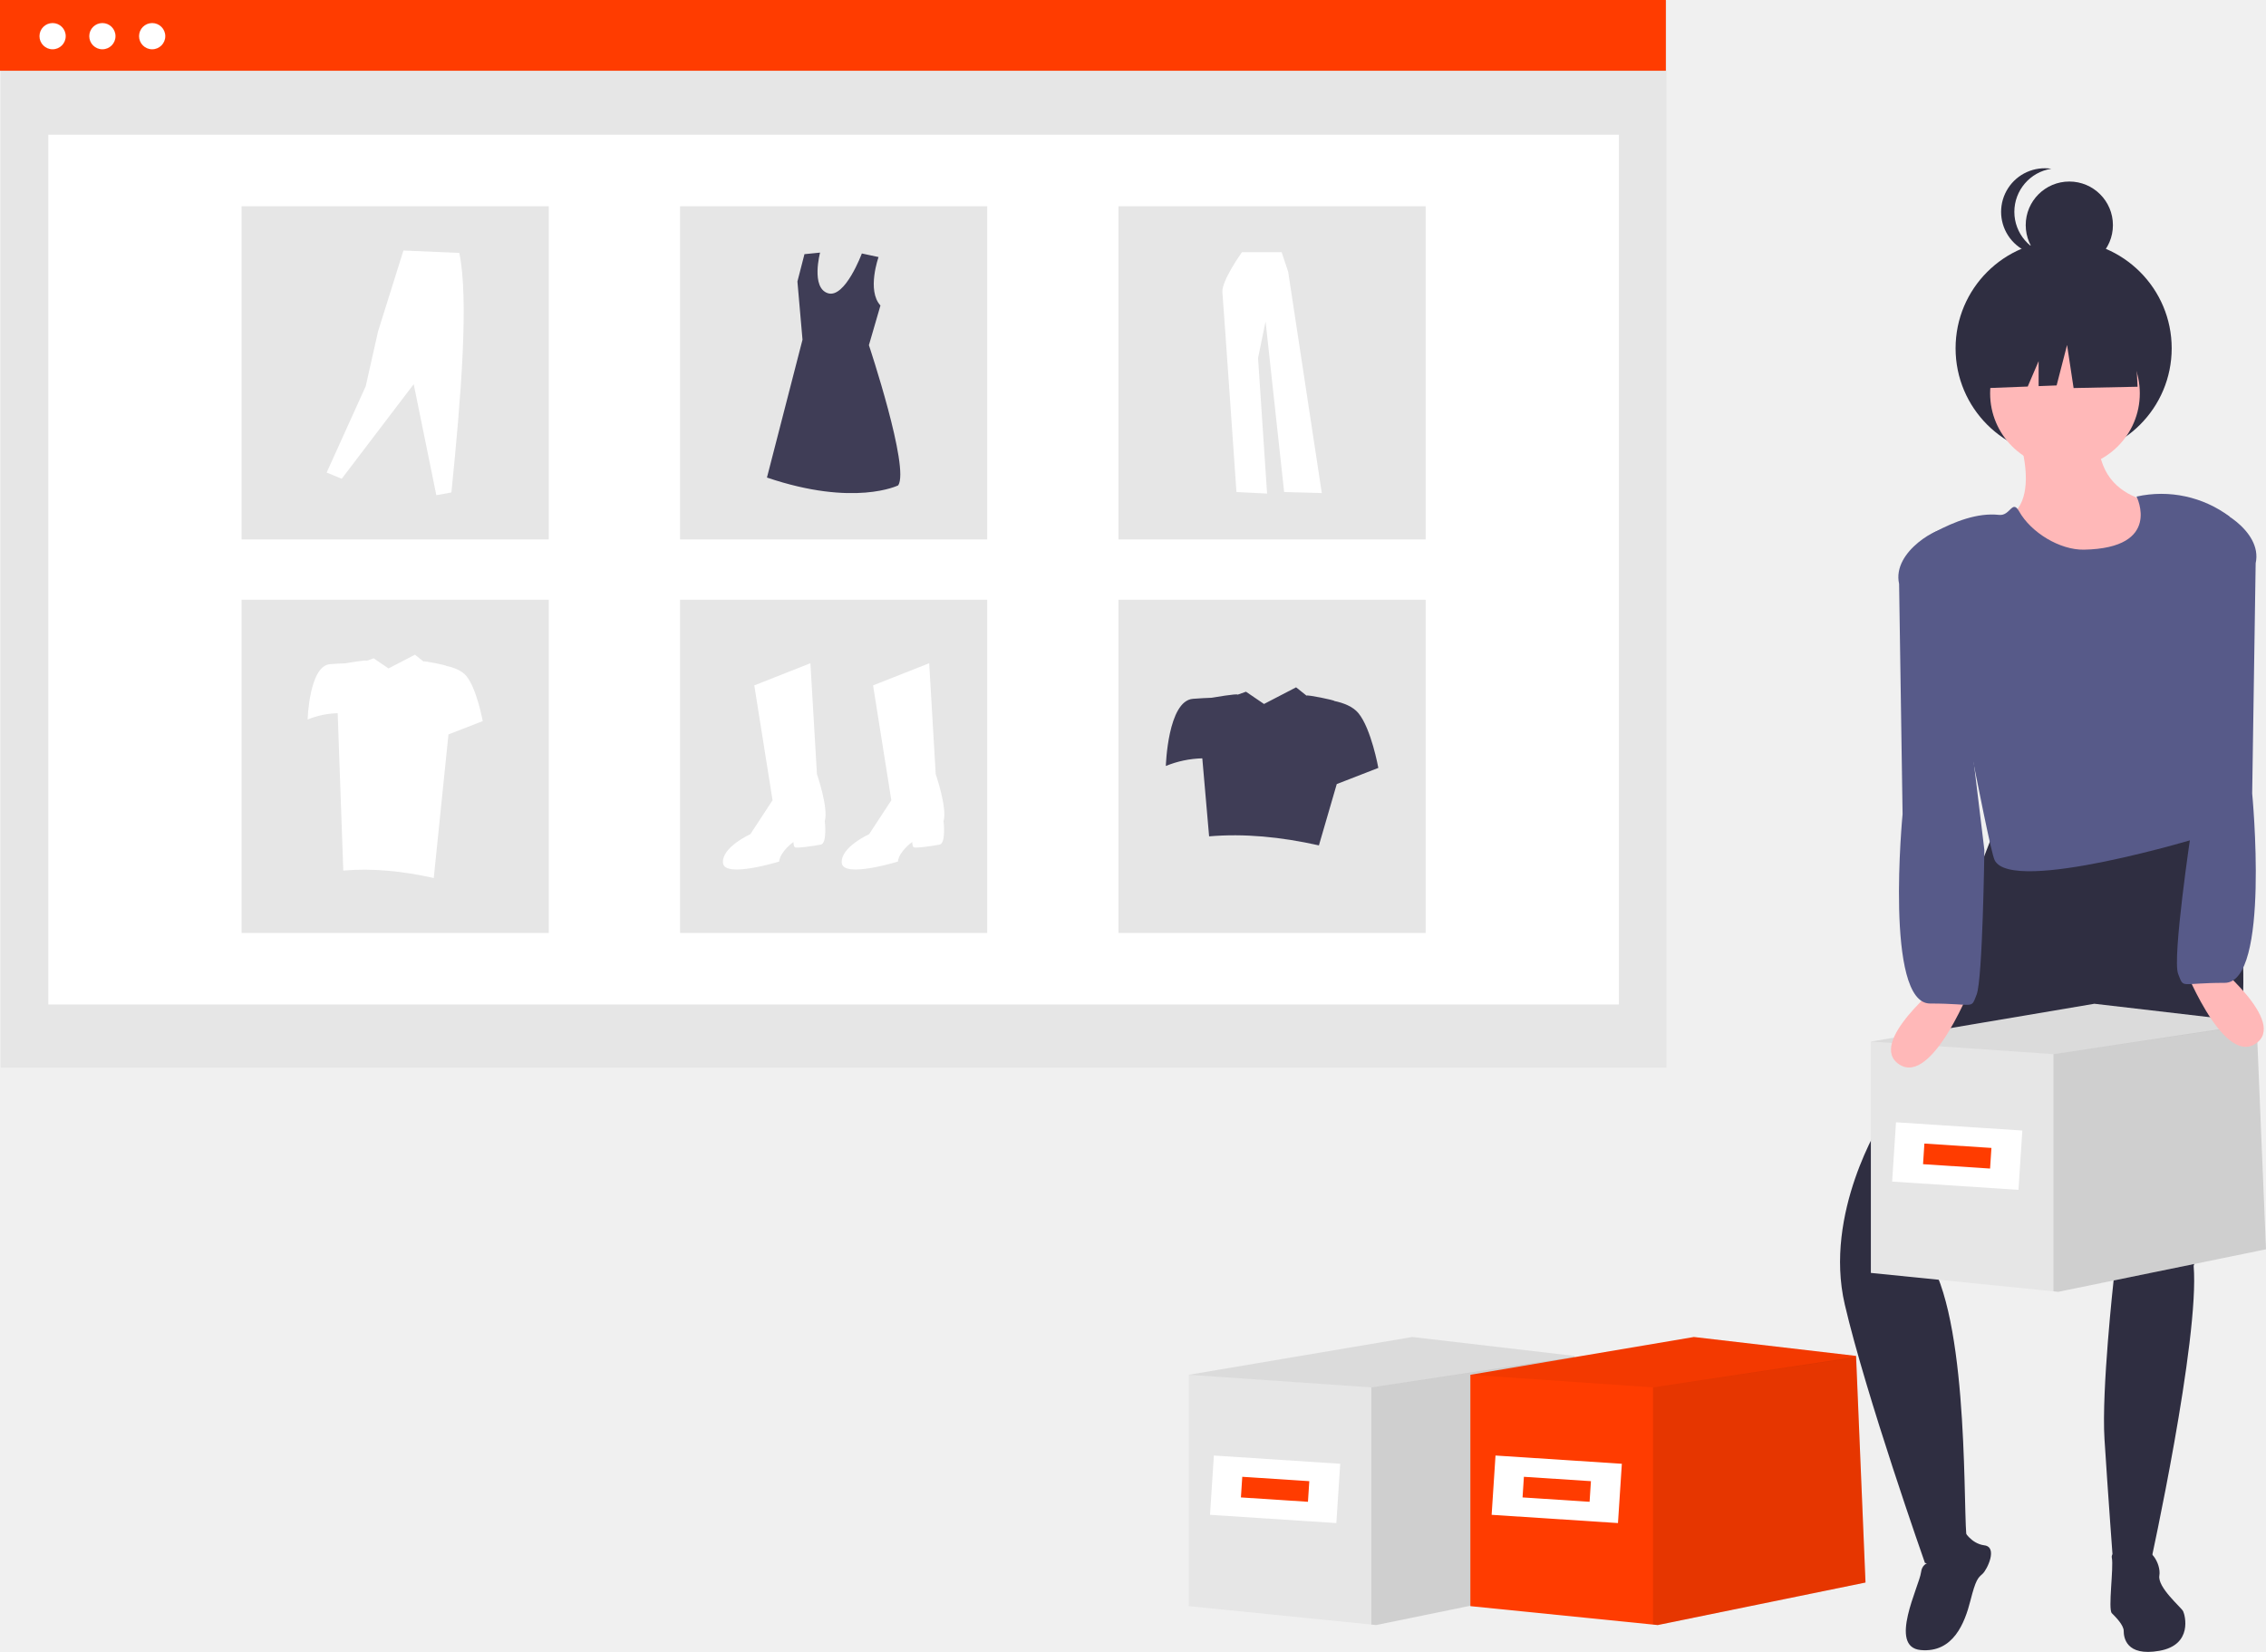
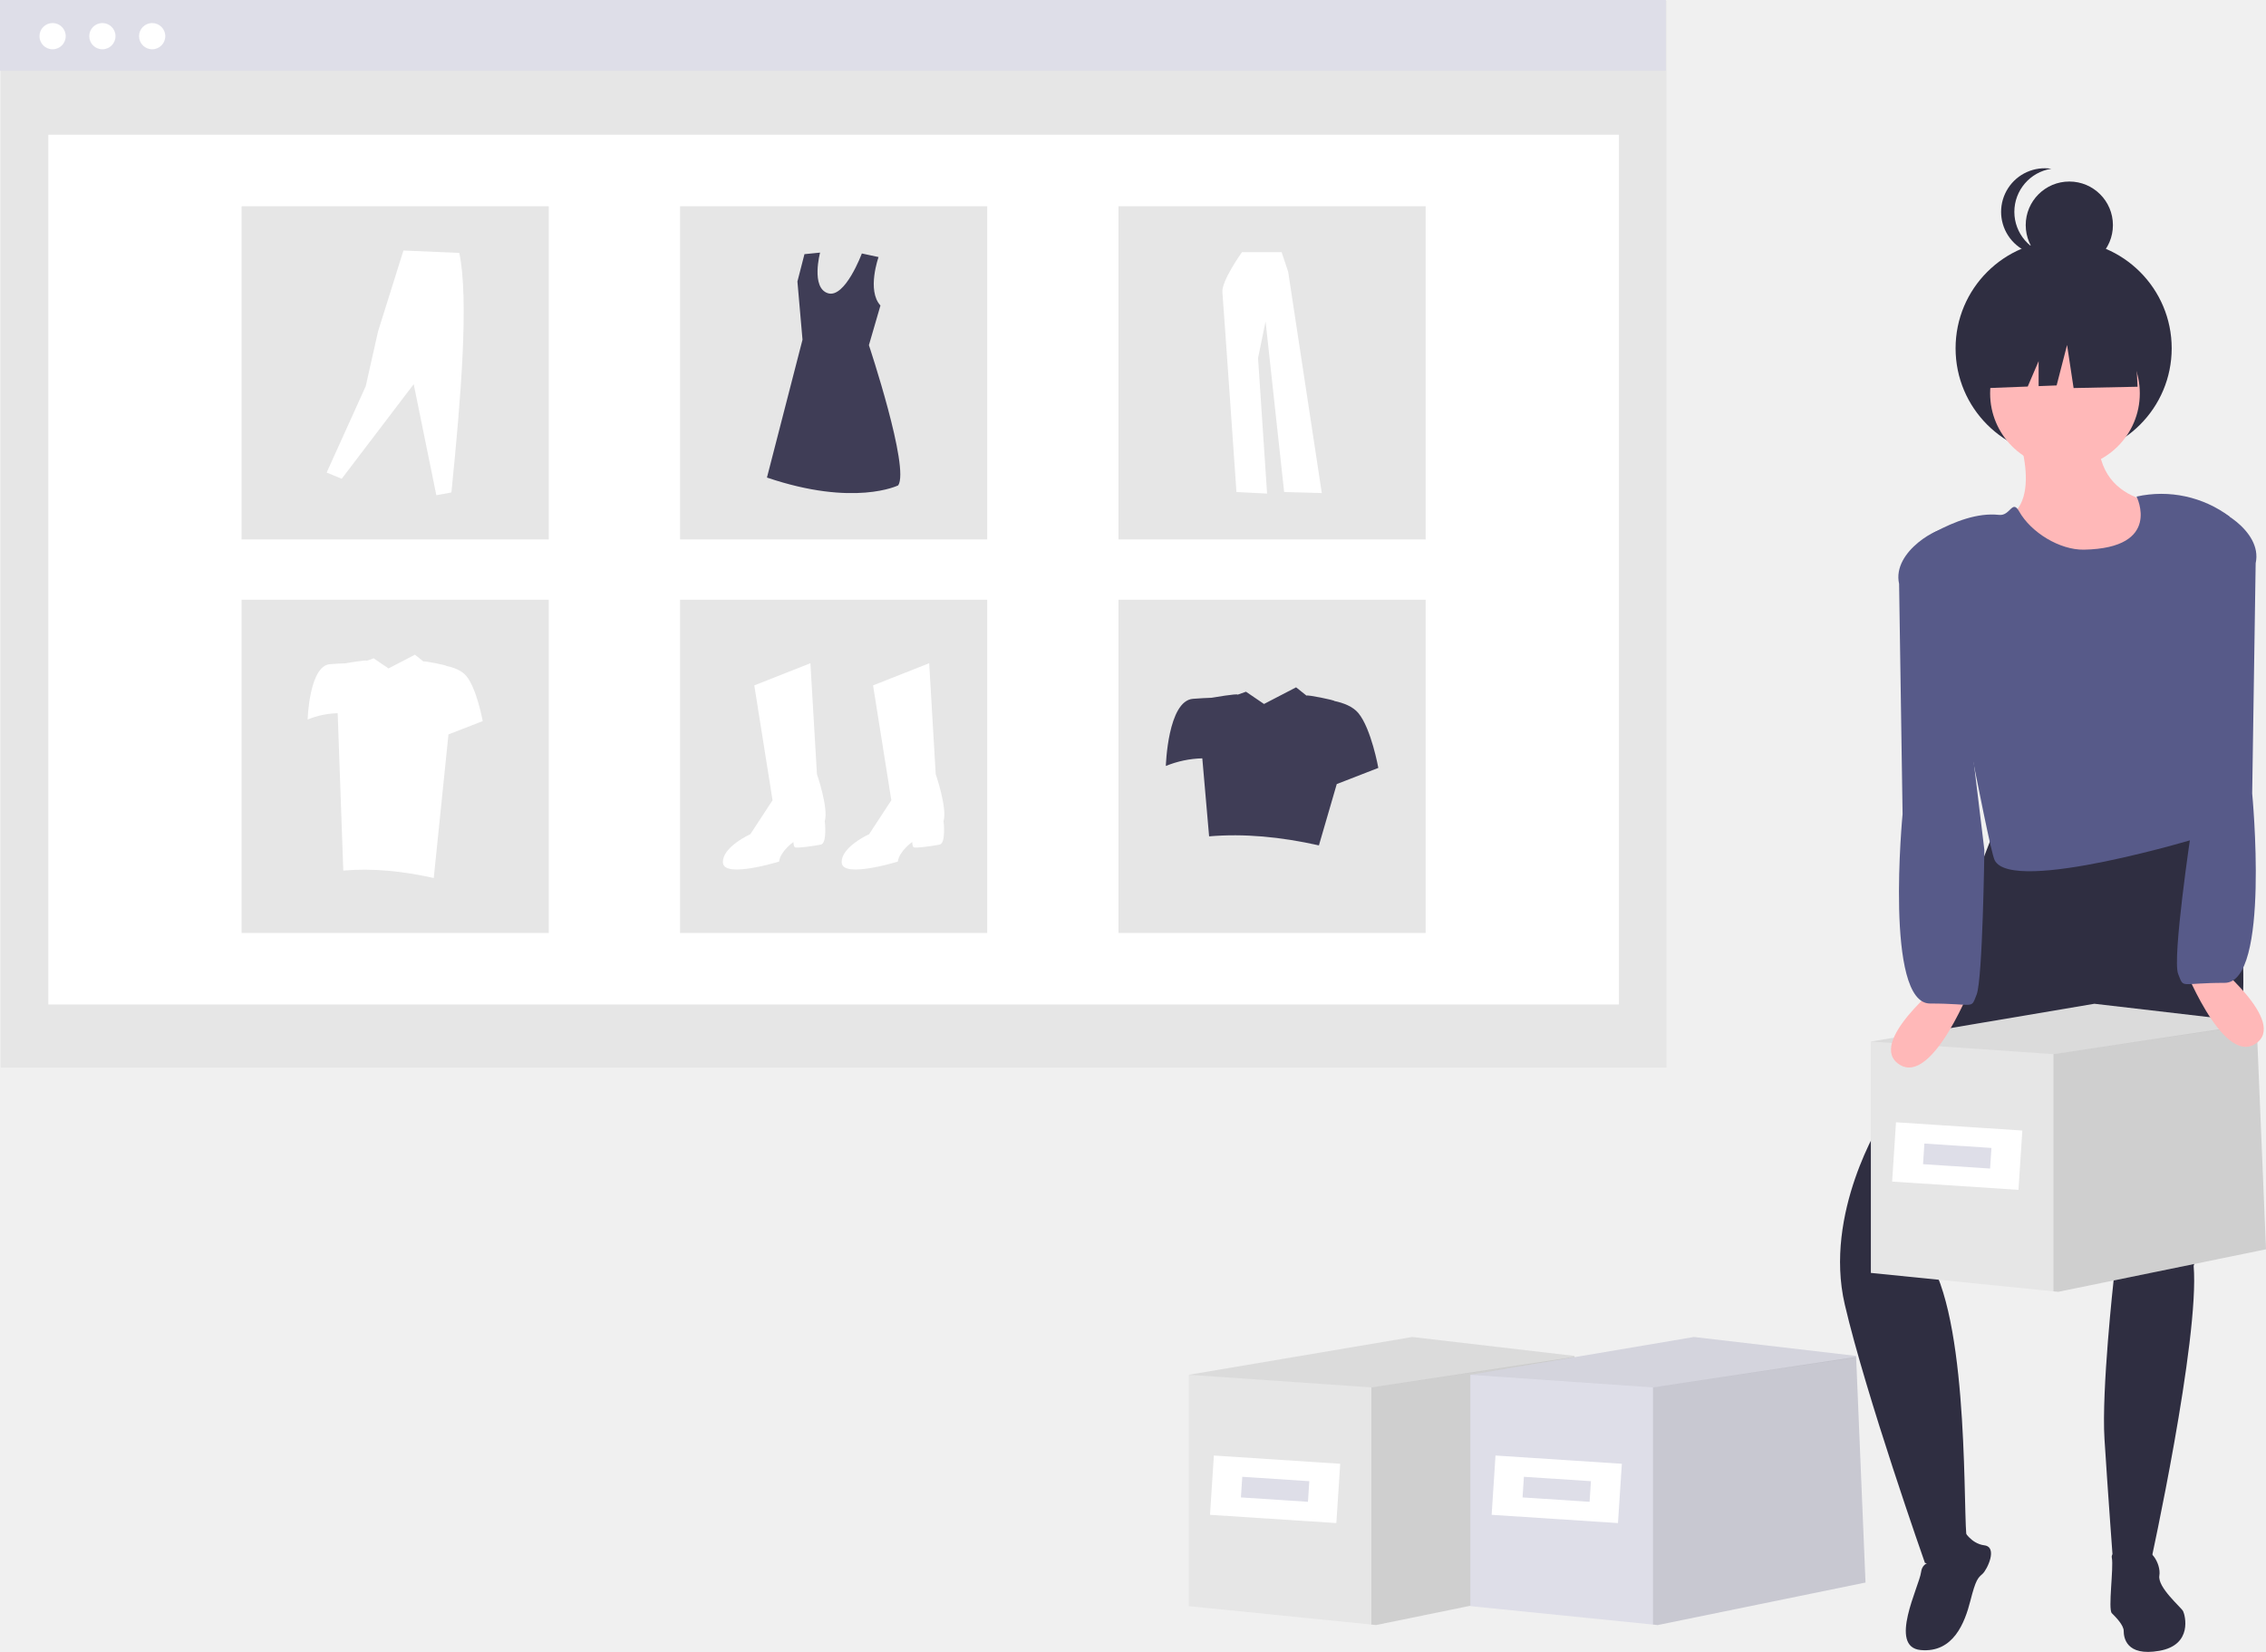
<svg xmlns="http://www.w3.org/2000/svg" id="a80234ba-f3f6-42a2-9225-8d803f7486aa" data-name="Layer 1" width="877" height="639.474" viewBox="0 0 877 639.474">
  <rect x="0.275" y="0.365" width="644.725" height="412.91" fill="#e6e6e6" />
  <rect x="18.711" y="52.155" width="607.853" height="336.693" fill="#fff" />
-   <rect width="644.725" height="27.39" fill="#ff3c00" />
+   <rect width="644.725" height="27.39" fill="#dedee8" />
  <circle cx="20.354" cy="14.003" r="5.077" fill="#fff" />
  <circle cx="39.624" cy="14.003" r="5.077" fill="#fff" />
  <circle cx="58.893" cy="14.003" r="5.077" fill="#fff" />
  <rect x="93.501" y="79.848" width="118.887" height="128.982" fill="#e6e6e6" />
  <rect x="263.193" y="79.848" width="118.887" height="128.982" fill="#e6e6e6" />
  <rect x="432.885" y="79.848" width="118.887" height="128.982" fill="#e6e6e6" />
  <rect x="93.501" y="232.176" width="118.887" height="128.982" fill="#e6e6e6" />
  <rect x="263.193" y="232.176" width="118.887" height="128.982" fill="#e6e6e6" />
  <rect x="432.885" y="232.176" width="118.887" height="128.982" fill="#e6e6e6" />
  <path d="M453.428,395.588l21.722-8.588,2.526,42.939s4.546,13.134,3.031,18.186c0,0,1.01,8.588-1.515,9.093s-9.598,1.515-10.103,1.01-.505-2.021-.505-2.021-5.052,3.536-5.557,7.577c0,0-21.217,6.567-21.722.505s10.608-11.114,10.608-11.114l8.588-13.134Z" transform="translate(-161.5 -130.2629)" fill="#fff" />
  <path d="M499.397,395.588l21.722-8.588,2.526,42.939s4.546,13.134,3.031,18.186c0,0,1.01,8.588-1.515,9.093s-9.598,1.515-10.103,1.01-.505-2.021-.505-2.021-5.052,3.536-5.557,7.577c0,0-21.217,6.567-21.722.505s10.608-11.114,10.608-11.114l8.588-13.134Z" transform="translate(-161.5 -130.2629)" fill="#fff" />
  <path d="M501.522,229.773s-4.625,12.924.734,18.752l-4.468,15.353s15.874,47.622,11.339,54.274c0,0-16.932,8.466-50.796-3.024l13.757-53.367-1.965-22.526,2.721-10.583,6.047-.605s-3.628,13.606,3.024,15.723S495.056,228.387,495.056,228.387Z" transform="translate(-161.5 -130.2629)" fill="#3f3d56" />
  <path d="M287.921,313.204l5.837,2.388,27.858-36.613,8.755,42.98,5.837-1.061c3.744-37.055,6.797-74.85,3.051-92.726l-21.623-.929-9.816,31.307L303.044,279.775Z" transform="translate(-161.5 -130.2629)" fill="#fff" />
  <path d="M642.178,227.875s-7.966,11.074-7.577,15.543,5.44,77.327,5.44,77.327l11.852.583L648.395,268.87l2.914-14.183,7.189,66.058,14.572.389-13.017-85.681-2.526-7.577Z" transform="translate(-161.5 -130.2629)" fill="#fff" />
  <path d="M687.2,406.281c-2.115-2.538-5.751-3.91-9.242-4.652.105-.317-10.618-2.532-10.798-2.076l-4.041-3.219-12.415,6.447-6.977-4.75-3.241,1.15c.132-.572-10.061,1.194-10.061,1.194-1.947.07-4.434.192-7.218.406-9.749.75-10.499,25.997-10.499,25.997a39.852,39.852,0,0,1,14.113-2.955l2.635,30.202c13.553-1.162,27.767.19,42.496,3.5L678.86,433.785l16.089-6.257S692.2,412.28,687.2,406.281Z" transform="translate(-161.5 -130.2629)" fill="#3f3d56" />
  <path d="M341.941,391.901c-1.743-2.091-4.738-3.222-7.615-3.833.086-.262-8.749-2.086-8.897-1.71l-3.33-2.652-10.229,5.312-5.749-3.913-2.67.948c.109-.471-8.29.983-8.29.983-1.604.058-3.654.158-5.947.335-8.033.618-8.651,21.421-8.651,21.421a32.836,32.836,0,0,1,11.629-2.435L294.362,467.27c11.167-.958,22.879.157,35.015,2.884l5.692-55.59,13.257-5.155S346.06,396.845,341.941,391.901Z" transform="translate(-161.5 -130.2629)" fill="#fff" />
  <polygon points="613 612.618 532.578 629.079 530.745 628.892 460.071 621.759 460.071 532.196 546.587 517.569 609.346 524.888 609.369 525.285 609.369 525.472 613 612.618" fill="#e6e6e6" />
  <polygon points="613 612.618 532.578 629.079 530.745 628.892 530.745 537.076 609.369 525.285 613 612.618" opacity="0.1" style="isolation:isolate" />
  <polygon points="609.369 525.472 609.346 525.495 530.745 537.076 460.071 532.196 546.587 517.569 609.346 524.888 609.369 525.285 609.369 525.472" opacity="0.05" style="isolation:isolate" />
  <rect x="630.5" y="695.287" width="49" height="23" transform="translate(-114.0789 -171.4202) rotate(3.73411)" fill="#fff" />
-   <rect x="642" y="702.787" width="26" height="8" transform="translate(-114.0789 -171.4202) rotate(3.73411)" fill="#ff3c00" />
-   <polygon points="722 612.618 641.578 629.079 639.745 628.892 569.071 621.759 569.071 532.196 655.587 517.569 718.346 524.888 718.369 525.285 718.369 525.472 722 612.618" fill="#ff3c00" />
+   <rect x="642" y="702.787" width="26" height="8" transform="translate(-114.0789 -171.4202) rotate(3.73411)" fill="#dedee8" />
+   <polygon points="722 612.618 641.578 629.079 639.745 628.892 569.071 621.759 569.071 532.196 655.587 517.569 718.346 524.888 718.369 525.285 718.369 525.472 722 612.618" fill="#dedee8" />
  <polygon points="722 612.618 641.578 629.079 639.745 628.892 639.745 537.076 718.369 525.285 722 612.618" opacity="0.1" style="isolation:isolate" />
  <polygon points="718.369 525.472 718.346 525.495 639.745 537.076 569.071 532.196 655.587 517.569 718.346 524.888 718.369 525.285 718.369 525.472" opacity="0.05" style="isolation:isolate" />
  <rect x="739.5" y="695.287" width="49" height="23" transform="translate(-113.8475 -178.519) rotate(3.73411)" fill="#fff" />
-   <rect x="751" y="702.787" width="26" height="8" transform="translate(-113.8475 -178.519) rotate(3.73411)" fill="#ff3c00" />
+   <rect x="751" y="702.787" width="26" height="8" transform="translate(-113.8475 -178.519) rotate(3.73411)" fill="#dedee8" />
  <path d="M941.695,295.884s14.19,36.656-11.825,36.656,40.204,36.656,66.218,15.372,10.642-22.467,10.642-22.467-34.291,3.547-33.109-27.197Z" transform="translate(-161.5 -130.2629)" fill="#ffb8b8" />
  <circle cx="798.679" cy="134.835" r="41.82" fill="#2f2e41" />
  <path d="M934.6,448.422,889.666,564.303S867.2,599.777,875.477,635.251,906.5,735.287,906.5,735.287s17.183,4.372,16-11,.737-89.898-17-110l71.669-81.911,2.365,93.415s-4.73,42.569-3.547,61.488,3.547,50.846,3.547,50.846l14.19-2.365s19.142-87.094,16.777-115.473c0,0,43.934-137.891-1-171Z" transform="translate(-161.5 -130.2629)" fill="#2f2e41" />
  <path d="M911.44,735.095s-5.785-1.473-6.452,3.833-12.835,28.903-.131,30.085,17.1-10.705,19.228-19.062,2.934-8.836,4.711-10.437,6.006-10.373.7-11.039-8.027-5.885-8.027-5.885S919.796,737.223,911.44,735.095Z" transform="translate(-161.5 -130.2629)" fill="#2f2e41" />
  <path d="M988.797,730.991s-10.73-1.533-9.963,2.299-1.533,19.927,0,21.459,4.598,4.598,4.598,6.898.766,9.963,13.795,7.664,9.963-13.795,9.197-15.328-9.963-9.197-9.197-13.795S993.395,727.926,988.797,730.991Z" transform="translate(-161.5 -130.2629)" fill="#2f2e41" />
  <circle cx="799.195" cy="152.276" r="28.966" fill="#ffb8b8" />
  <path d="M988.402,322.489s10.103,19.989-20.35,20.556c-9.362.174-20.495-6.648-25.091-14.806-2.708-4.806-3.392,1.832-7.77,1.345-8.292-.921-17.15,2.518-25.076,6.733a5.001,5.001,0,0,0-2.442,5.866C913.684,362.127,930.85,458.064,933.5,463.287c6.767,13.339,80-9,80-9,1.004-36.294-12.17-87.071,11-124A44.135,44.135,0,0,0,988.402,322.489Z" transform="translate(-161.5 -130.2629)" fill="#575a89" />
  <polygon points="826.283 130.002 805.06 118.886 775.753 123.433 769.69 150.214 784.784 149.633 789 139.794 789 149.471 795.965 149.203 800.007 133.539 802.534 150.214 827.292 149.708 826.283 130.002" fill="#2f2e41" />
  <circle cx="800.88" cy="87.146" r="16.875" fill="#2f2e41" />
  <path d="M941.104,212.273a16.879,16.879,0,0,1,14.307-16.68,16.875,16.875,0,1,0,0,33.361A16.879,16.879,0,0,1,941.104,212.273Z" transform="translate(-161.5 -130.2629)" fill="#2f2e41" />
  <polygon points="877 483.618 796.578 500.079 794.745 499.892 724.071 492.759 724.071 403.196 810.587 388.569 873.346 395.888 873.369 396.285 873.369 396.472 877 483.618" fill="#e6e6e6" />
  <polygon points="877 483.618 796.578 500.079 794.745 499.892 794.745 408.076 873.369 396.285 877 483.618" opacity="0.1" style="isolation:isolate" />
  <polygon points="873.369 396.472 873.346 396.495 794.745 408.076 724.071 403.196 810.587 388.569 873.346 395.888 873.369 396.285 873.369 396.472" opacity="0.05" style="isolation:isolate" />
  <rect x="894.5" y="566.287" width="49" height="23" transform="translate(-121.9197 -188.8875) rotate(3.73411)" fill="#fff" />
-   <rect x="906" y="573.787" width="26" height="8" transform="translate(-121.9197 -188.8875) rotate(3.73411)" fill="#ff3c00" />
+   <rect x="906" y="573.787" width="26" height="8" transform="translate(-121.9197 -188.8875) rotate(3.73411)" fill="#dedee8" />
  <path d="M913.221,510.457s-29.562,23.649-16.555,31.927,28.379-31.927,28.379-31.927Z" transform="translate(-161.5 -130.2629)" fill="#ffb8b8" />
  <path d="M914.5,335.287c-1.531-1.726-20.867,8.136-18,21l1.349,89.134s-7.095,73.313,10.642,73.313,15.644,2.465,18.009-3.447,3-56,3-56Z" transform="translate(-161.5 -130.2629)" fill="#575a89" />
  <path d="M1005.954,502.457s15.372,40.204,28.379,31.927-16.555-31.927-16.555-31.927Z" transform="translate(-161.5 -130.2629)" fill="#ffb8b8" />
  <path d="M1009.5,452.287s-7.365,49.088-5,55,.272,3.447,18.009,3.447,10.642-73.313,10.642-73.313L1034.5,348.287c2.867-12.864-16.469-22.726-18-21l-17,58Z" transform="translate(-161.5 -130.2629)" fill="#575a89" />
</svg>
